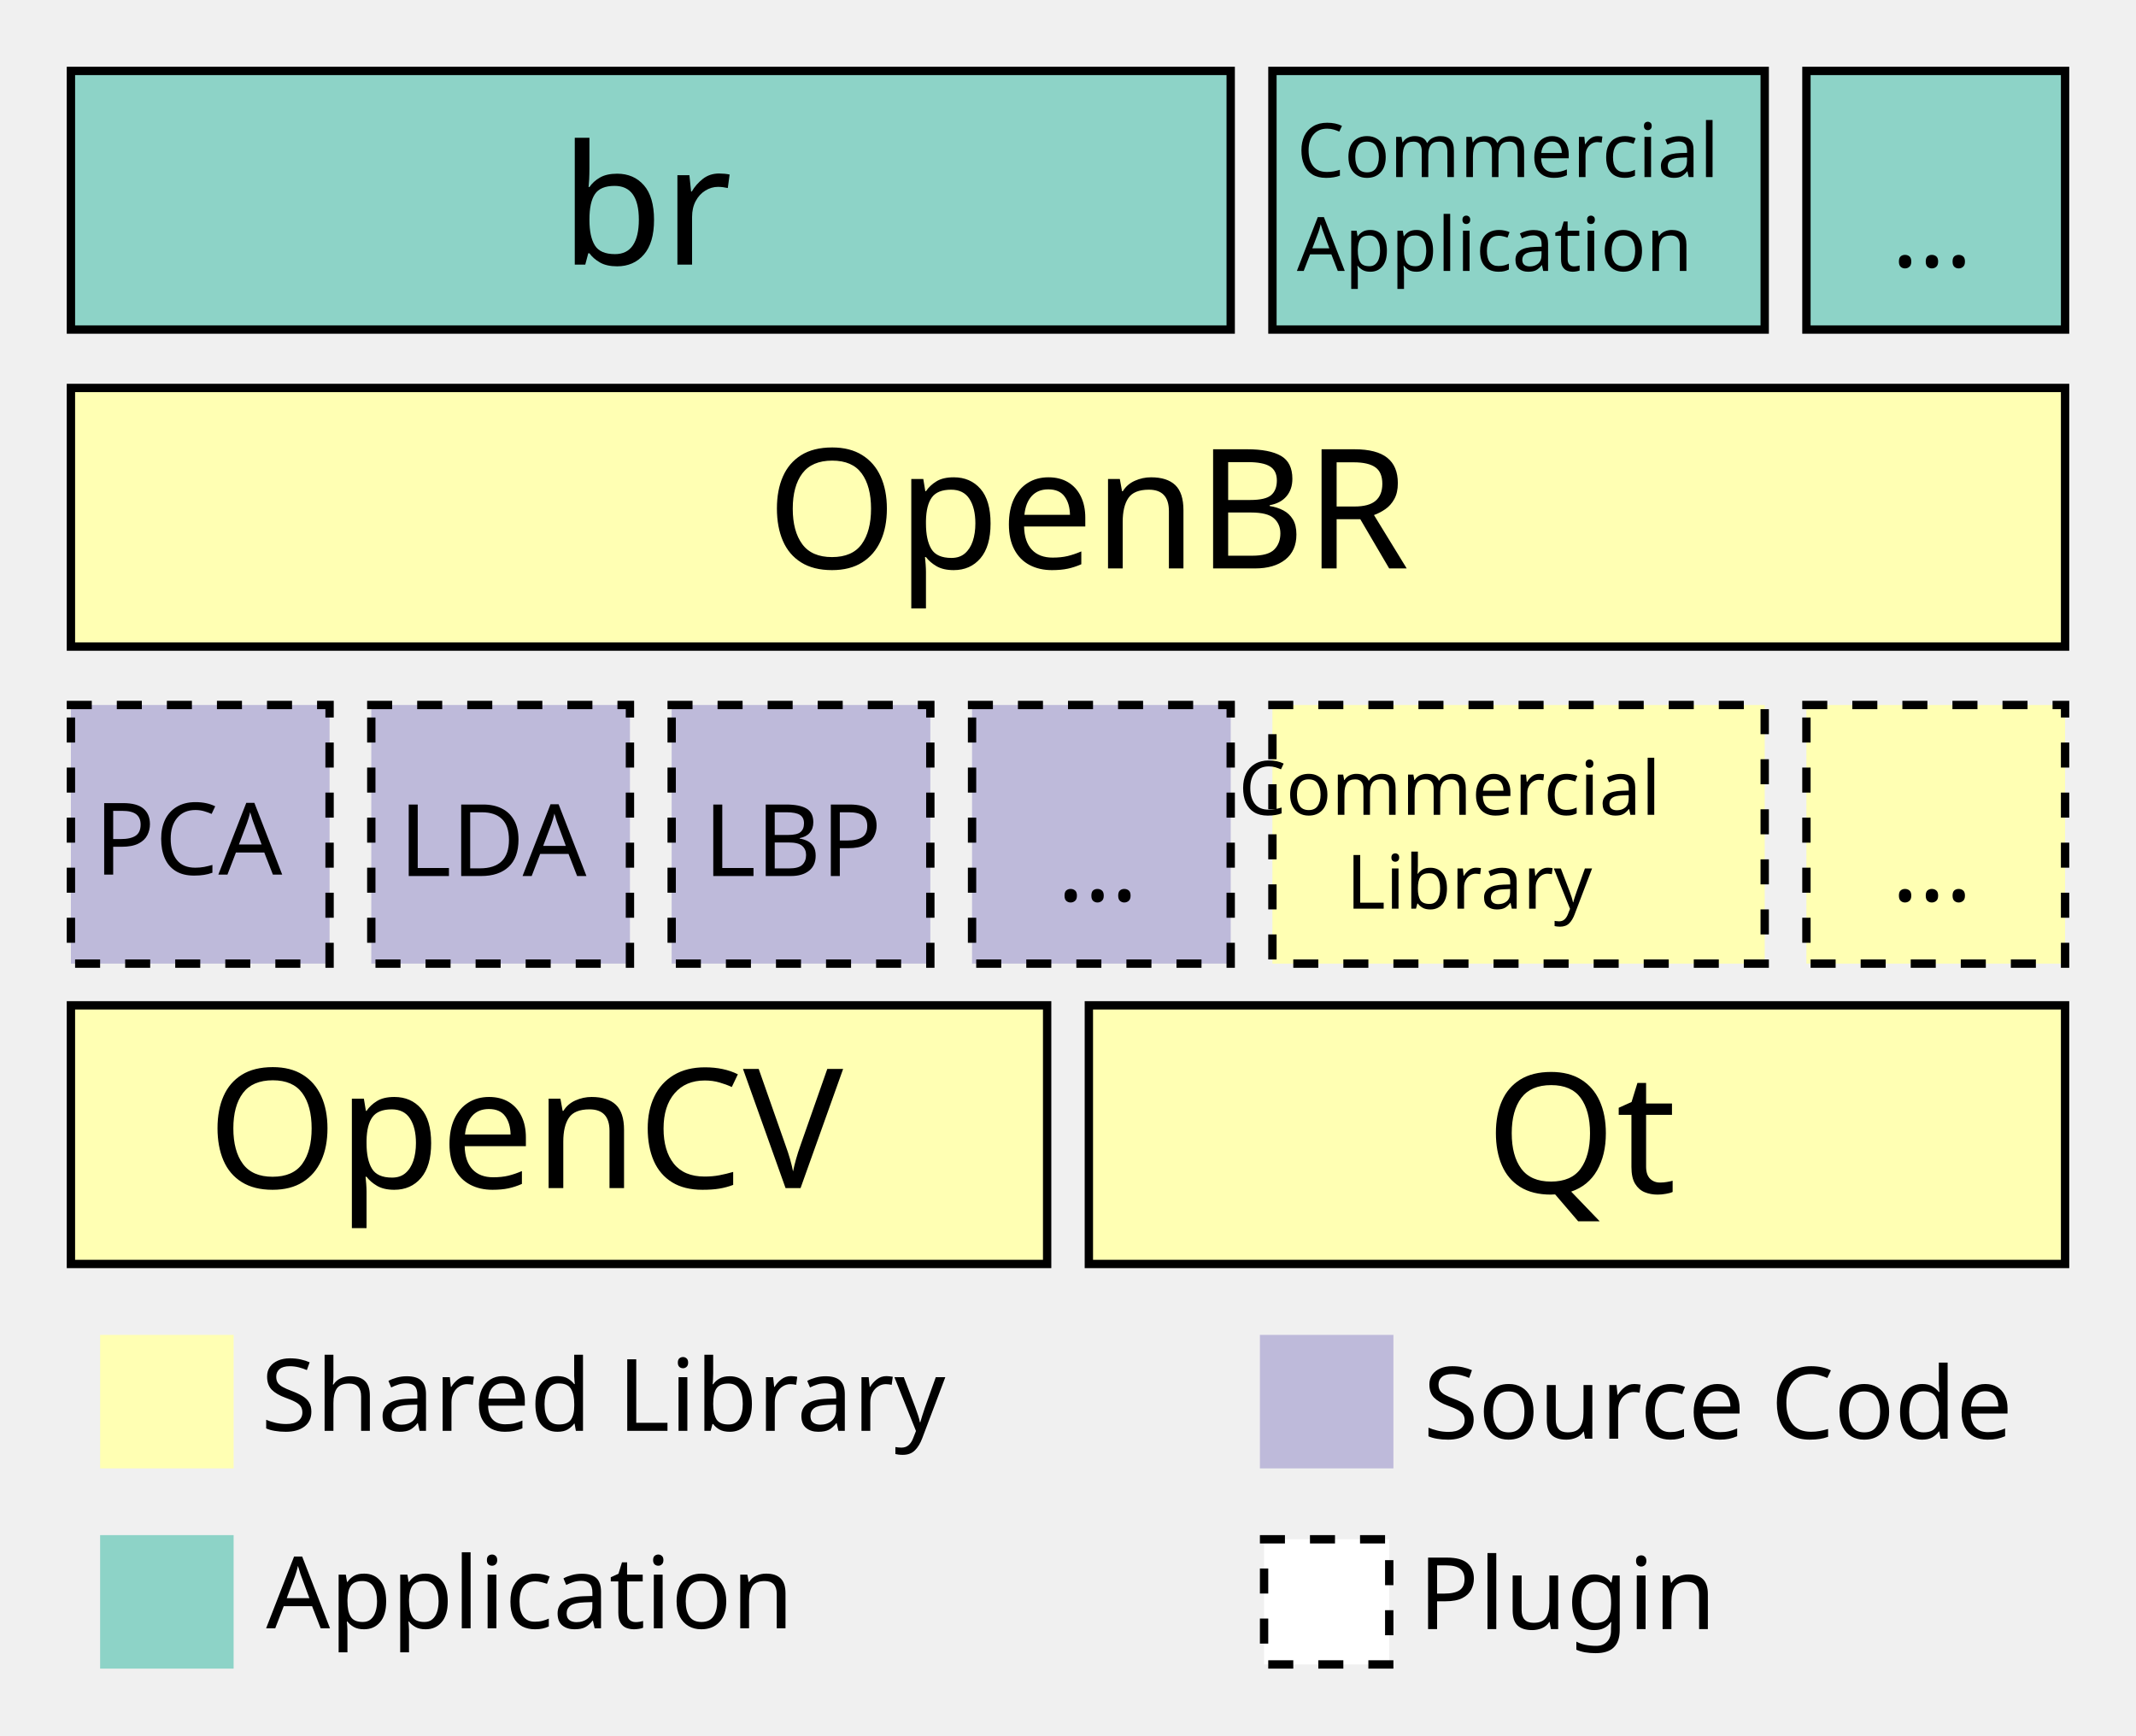
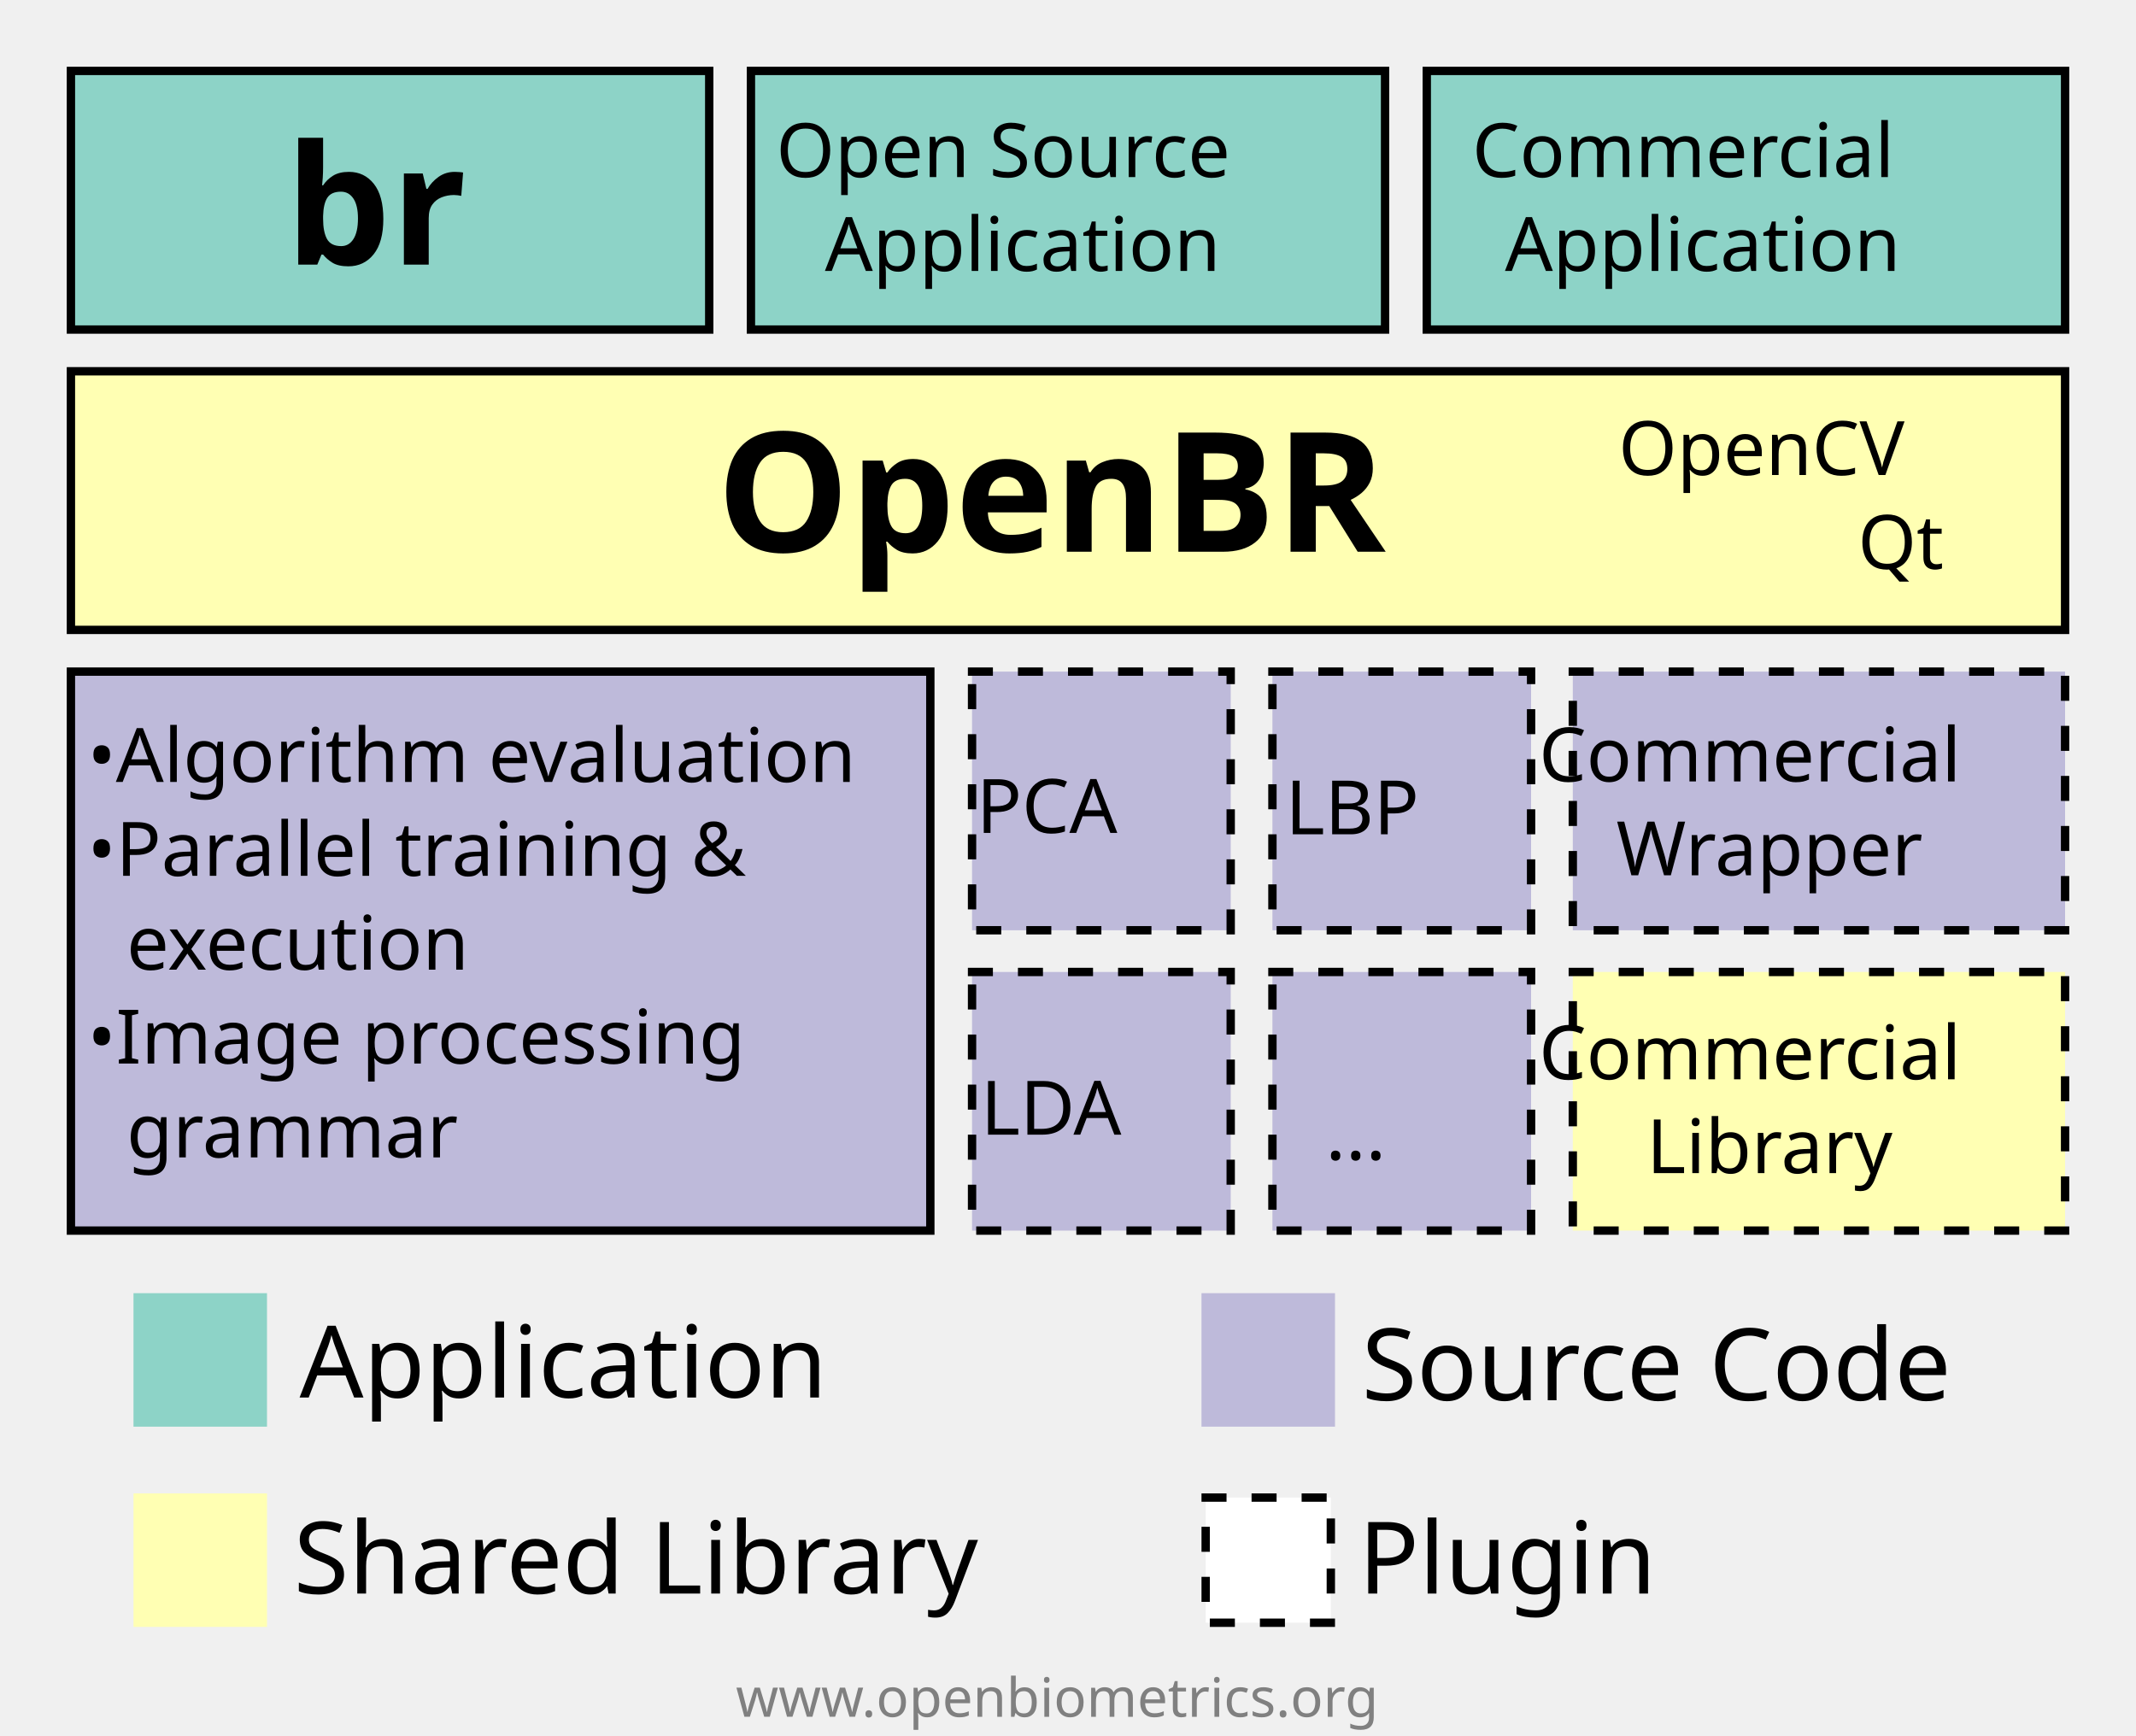
<svg xmlns="http://www.w3.org/2000/svg" xmlns:ns1="http://www.openswatchbook.org/uri/2009/osb" width="512" height="416" id="svg2" version="1.1">
  <defs id="defs4">
    <linearGradient id="linearGradient5438" ns1:paint="gradient">
      <stop style="stop-color:#bebada;stop-opacity:1;" offset="0" id="stop5440" />
      <stop style="stop-color:#bebada;stop-opacity:0;" offset="1" id="stop5442" />
    </linearGradient>
-     <pattern id="Strips1_1" patternTransform="translate(0,0) scale(10,10)" height="1" width="2" patternUnits="userSpaceOnUse">
-       <rect id="rect4688" height="2" width="1" y="-0.5" x="0" style="fill:black;stroke:none" />
-     </pattern>
  </defs>
  <g id="layer1" transform="translate(0,-636.3622)">
-     <rect style="fill:#8dd3c7;fill-opacity:1;stroke:#000000;stroke-width:2;stroke-linecap:square;stroke-linejoin:miter;stroke-miterlimit:4;stroke-opacity:1;stroke-dasharray:none;stroke-dashoffset:0" id="rect5565" width="62" height="62" x="433" y="653.362" />
-     <rect style="fill:#8dd3c7;fill-opacity:1;stroke:#000000;stroke-width:2;stroke-linecap:square;stroke-linejoin:miter;stroke-miterlimit:4;stroke-opacity:1;stroke-dasharray:none;stroke-dashoffset:0" id="rect5563" width="118" height="62" x="305" y="653.362" />
-     <rect style="fill:#8dd3c7;fill-opacity:1;stroke:#000000;stroke-width:2;stroke-linecap:square;stroke-linejoin:miter;stroke-miterlimit:4;stroke-opacity:1;stroke-dasharray:none" id="rect2985" width="278" height="62" x="17" y="653.362" />
-     <rect style="fill:#ffffb3;fill-opacity:1;stroke:#000000;stroke-width:2;stroke-linecap:square;stroke-linejoin:miter;stroke-miterlimit:4;stroke-opacity:1;stroke-dasharray:none" id="rect2989" width="478" height="62" x="17" y="729.362" />
-     <rect style="fill:#ffffb3;fill-opacity:1;stroke:#000000;stroke-width:2;stroke-linecap:square;stroke-linejoin:miter;stroke-miterlimit:4;stroke-opacity:1;stroke-dasharray:none" id="rect2991" width="234" height="62" x="17" y="877.362" />
-     <rect style="fill:#ffffb3;fill-opacity:1;stroke:#000000;stroke-width:2;stroke-linecap:square;stroke-linejoin:miter;stroke-miterlimit:4;stroke-opacity:1;stroke-dasharray:none" id="rect2993" width="234" height="62" x="261" y="877.362" />
-     <text xml:space="preserve" style="font-size:40px;font-style:normal;font-variant:normal;font-weight:normal;font-stretch:normal;text-align:start;line-height:125%;letter-spacing:0px;word-spacing:0px;writing-mode:lr-tb;text-anchor:start;fill:#000000;fill-opacity:1;stroke:none;font-family:Sans;-inkscape-font-specification:Sans" x="134.367" y="699.796" id="text2995">
-       <tspan id="tspan2997" x="134.367" y="699.796">br</tspan>
+     <rect style="fill:#8dd3c7;fill-opacity:1;stroke:#000000;stroke-width:2;stroke-linecap:square;stroke-linejoin:miter;stroke-miterlimit:4;stroke-opacity:1;stroke-dasharray:none;stroke-dashoffset:0" id="rect5563" width="153" height="62" x="342" y="653.362" />
+     <rect style="fill:#8dd3c7;fill-opacity:1;stroke:#000000;stroke-width:2;stroke-linecap:square;stroke-linejoin:miter;stroke-miterlimit:4;stroke-opacity:1;stroke-dasharray:none" id="rect2985" width="153" height="62" x="17" y="653.362" />
+     <rect style="fill:#ffffb3;fill-opacity:1;stroke:#000000;stroke-width:2;stroke-linecap:square;stroke-linejoin:miter;stroke-miterlimit:4;stroke-opacity:1;stroke-dasharray:none" id="rect2989" width="478" height="62" x="17" y="725.362" />
+     <text xml:space="preserve" style="font-size:40px;font-style:normal;font-variant:normal;font-weight:bold;font-stretch:normal;text-align:start;line-height:125%;letter-spacing:0px;word-spacing:0px;writing-mode:lr-tb;text-anchor:start;fill:#000000;fill-opacity:1;stroke:none;font-family:Sans;-inkscape-font-specification:Sans Bold" x="68.367" y="699.796" id="text2995">
+       <tspan id="tspan2997" x="68.367" y="699.796">br</tspan>
    </text>
-     <text xml:space="preserve" style="font-size:40px;font-style:normal;font-variant:normal;font-weight:normal;font-stretch:normal;text-align:start;line-height:125%;letter-spacing:0px;word-spacing:0px;writing-mode:lr-tb;text-anchor:start;fill:#000000;fill-opacity:1;stroke:none;font-family:Sans;-inkscape-font-specification:Sans" x="183.788" y="772.625" id="text3003">
-       <tspan id="tspan3005" x="183.788" y="772.625">OpenBR</tspan>
+     <text xml:space="preserve" style="font-size:40px;font-style:normal;font-variant:normal;font-weight:bold;font-stretch:normal;text-align:start;line-height:125%;letter-spacing:0px;word-spacing:0px;writing-mode:lr-tb;text-anchor:start;fill:#000000;fill-opacity:1;stroke:none;font-family:Sans;-inkscape-font-specification:Sans Bold" x="171.788" y="768.625" id="text3003">
+       <tspan id="tspan3005" x="171.788" y="768.625">OpenBR</tspan>
    </text>
    <text xml:space="preserve" style="font-size:40px;font-style:normal;font-weight:normal;line-height:125%;letter-spacing:0px;word-spacing:0px;fill:#000000;fill-opacity:1;stroke:none;font-family:Sans" x="300" y="297.185" id="text3011" transform="translate(0,540.3622)">
      <tspan id="tspan3013" x="300" y="297.185" />
    </text>
-     <text xml:space="preserve" style="font-size:40px;font-style:normal;font-weight:normal;line-height:125%;letter-spacing:0px;word-spacing:0px;fill:#000000;fill-opacity:1;stroke:none;font-family:Sans" x="356.129" y="922.332" id="text3015">
-       <tspan id="tspan3017" x="356.129" y="922.332">Qt</tspan>
-     </text>
-     <text xml:space="preserve" style="font-size:40px;font-style:normal;font-weight:normal;line-height:125%;letter-spacing:0px;word-spacing:0px;fill:#000000;fill-opacity:1;stroke:none;font-family:Sans" x="49.698" y="921.168" id="text3019">
-       <tspan id="tspan3021" x="49.698" y="921.168">OpenCV</tspan>
+     <text xml:space="preserve" style="font-size:18px;font-style:normal;font-variant:normal;font-weight:normal;font-stretch:normal;text-align:end;line-height:125%;letter-spacing:0px;word-spacing:0px;writing-mode:lr-tb;text-anchor:end;fill:#000000;fill-opacity:1;stroke:none;font-family:Sans;-inkscape-font-specification:Sans" x="489.279" y="750.232" id="text3019">
+       <tspan id="tspan3021" x="489.279" y="750.232">OpenCV</tspan>
+       <tspan x="489.279" y="772.732" id="tspan3945">Qt</tspan>
    </text>
    <text xml:space="preserve" style="font-size:24px;font-style:normal;font-variant:normal;font-weight:normal;font-stretch:normal;text-align:start;line-height:125%;letter-spacing:0px;word-spacing:0px;writing-mode:lr-tb;text-anchor:start;fill:#000000;fill-opacity:1;stroke:none;font-family:Sans;-inkscape-font-specification:Sans" x="367.251" y="257.922" id="text3836" transform="translate(0,540.3622)">
      <tspan id="tspan3838" x="367.251" y="257.922" />
    </text>
-     <rect style="fill:#ffffb3;fill-opacity:1;stroke:#000000;stroke-width:2;stroke-linecap:square;stroke-linejoin:miter;stroke-miterlimit:4;stroke-opacity:1;stroke-dasharray:4, 8;stroke-dashoffset:0" id="rect3848" width="118" height="62" x="305" y="805.362" />
-     <rect style="fill:#ffffb3;fill-opacity:1;stroke:#000000;stroke-width:2;stroke-linecap:square;stroke-linejoin:miter;stroke-miterlimit:4;stroke-opacity:1;stroke-dasharray:4, 8;stroke-dashoffset:0" id="rect3852" width="62" height="62" x="433" y="805.362" />
-     <rect style="fill:#bebada;fill-opacity:1;stroke:#000000;stroke-width:2;stroke-linecap:square;stroke-linejoin:miter;stroke-miterlimit:4;stroke-opacity:1;stroke-dasharray:4, 8;stroke-dashoffset:0" id="rect3854" width="62" height="62" x="17" y="805.362" />
-     <rect style="fill:#bebada;fill-opacity:1;stroke:#000000;stroke-width:2;stroke-linecap:square;stroke-linejoin:miter;stroke-miterlimit:4;stroke-opacity:1;stroke-dasharray:4, 8;stroke-dashoffset:0" id="rect3856" width="62" height="62" x="89" y="805.362" />
-     <rect style="fill:#bebada;fill-opacity:1;stroke:#000000;stroke-width:2;stroke-linecap:square;stroke-linejoin:miter;stroke-miterlimit:4;stroke-opacity:1;stroke-dasharray:4, 8;stroke-dashoffset:0" id="rect3858" width="62" height="62" x="161" y="805.362" />
-     <text xml:space="preserve" style="font-size:24px;font-style:normal;font-variant:normal;font-weight:normal;font-stretch:normal;text-align:start;line-height:125%;letter-spacing:0px;word-spacing:0px;writing-mode:lr-tb;text-anchor:start;fill:#000000;fill-opacity:1;stroke:none;font-family:Sans;-inkscape-font-specification:Sans" x="22.645" y="846.022" id="text3816">
-       <tspan id="tspan3818" x="22.645" y="846.022">PCA</tspan>
+     <rect style="fill:#bebada;fill-opacity:1;stroke:#000000;stroke-width:2;stroke-linecap:square;stroke-linejoin:miter;stroke-miterlimit:4;stroke-opacity:1;stroke-dasharray:4, 8;stroke-dashoffset:0" id="rect3848" width="118" height="62" x="377" y="797.362" />
+     <rect style="fill:#bebada;fill-opacity:1;stroke:#000000;stroke-width:2;stroke-linecap:square;stroke-linejoin:miter;stroke-miterlimit:4;stroke-opacity:1;stroke-dasharray:4, 8;stroke-dashoffset:0" id="rect3854" width="62" height="62" x="233" y="797.362" />
+     <rect style="fill:#bebada;fill-opacity:1;stroke:#000000;stroke-width:2;stroke-linecap:square;stroke-linejoin:miter;stroke-miterlimit:4;stroke-opacity:1;stroke-dasharray:4, 8;stroke-dashoffset:0" id="rect3856" width="62" height="62" x="233" y="869.362" />
+     <rect style="fill:#bebada;fill-opacity:1;stroke:#000000;stroke-width:2;stroke-linecap:square;stroke-linejoin:miter;stroke-miterlimit:4;stroke-opacity:1;stroke-dasharray:4, 8;stroke-dashoffset:0" id="rect3858" width="62" height="62" x="305" y="797.362" />
+     <text xml:space="preserve" style="font-size:18px;font-style:normal;font-variant:normal;font-weight:normal;font-stretch:normal;text-align:center;line-height:125%;letter-spacing:0px;word-spacing:0px;writing-mode:lr-tb;text-anchor:middle;fill:#000000;fill-opacity:1;stroke:none;font-family:Sans;-inkscape-font-specification:Sans" x="262.645" y="836.022" id="text3816">
+       <tspan id="tspan3818" x="262.645" y="836.022">PCA</tspan>
    </text>
-     <text xml:space="preserve" style="font-size:24px;font-style:normal;font-variant:normal;font-weight:normal;font-stretch:normal;text-align:start;line-height:125%;letter-spacing:0px;word-spacing:0px;writing-mode:lr-tb;text-anchor:start;fill:#000000;fill-opacity:1;stroke:none;font-family:Sans;-inkscape-font-specification:Sans" x="95.645" y="846.362" id="text3820">
-       <tspan id="tspan3822" x="95.645" y="846.362">LDA</tspan>
+     <text xml:space="preserve" style="font-size:18px;font-style:normal;font-variant:normal;font-weight:normal;font-stretch:normal;text-align:center;line-height:125%;letter-spacing:0px;word-spacing:0px;writing-mode:lr-tb;text-anchor:middle;fill:#000000;fill-opacity:1;stroke:none;font-family:Sans;-inkscape-font-specification:Sans" x="263.645" y="908.362" id="text3820">
+       <tspan id="tspan3822" x="263.645" y="908.362">LDA</tspan>
    </text>
-     <text xml:space="preserve" style="font-size:24px;font-style:normal;font-variant:normal;font-weight:normal;font-stretch:normal;text-align:start;line-height:125%;letter-spacing:0px;word-spacing:0px;writing-mode:lr-tb;text-anchor:start;fill:#000000;fill-opacity:1;stroke:none;font-family:Sans;-inkscape-font-specification:Sans" x="168.645" y="846.362" id="text3824">
-       <tspan id="tspan3826" x="168.645" y="846.362">LBP</tspan>
+     <text xml:space="preserve" style="font-size:18px;font-style:normal;font-variant:normal;font-weight:normal;font-stretch:normal;text-align:center;line-height:125%;letter-spacing:0px;word-spacing:0px;writing-mode:lr-tb;text-anchor:middle;fill:#000000;fill-opacity:1;stroke:none;font-family:Sans;-inkscape-font-specification:Sans" x="335.845" y="836.362" id="text3824">
+       <tspan id="tspan3826" x="335.845" y="836.362">LBP</tspan>
    </text>
-     <rect style="fill:#bebada;fill-opacity:1;stroke:#000000;stroke-width:2;stroke-linecap:square;stroke-linejoin:miter;stroke-miterlimit:4;stroke-opacity:1;stroke-dasharray:4, 8;stroke-dashoffset:0" id="rect3860" width="62" height="62" x="233" y="805.362" />
-     <text xml:space="preserve" style="font-size:24px;font-style:normal;font-variant:normal;font-weight:normal;font-stretch:normal;text-align:start;line-height:125%;letter-spacing:0px;word-spacing:0px;writing-mode:lr-tb;text-anchor:start;fill:#000000;fill-opacity:1;stroke:none;font-family:Sans;-inkscape-font-specification:Sans" x="253.434" y="852.362" id="text3828">
-       <tspan id="tspan3830" x="253.434" y="852.362">...</tspan>
+     <rect style="fill:#bebada;fill-opacity:1;stroke:#000000;stroke-width:2;stroke-linecap:square;stroke-linejoin:miter;stroke-miterlimit:4;stroke-opacity:1;stroke-dasharray:4, 8;stroke-dashoffset:0" id="rect3860" width="62" height="62" x="305" y="869.362" />
+     <text xml:space="preserve" style="font-size:18px;font-style:normal;font-variant:normal;font-weight:normal;font-stretch:normal;text-align:center;line-height:125%;letter-spacing:0px;word-spacing:0px;writing-mode:lr-tb;text-anchor:middle;fill:#000000;fill-opacity:1;stroke:none;font-family:Sans;-inkscape-font-specification:Sans" x="336.671" y="914.362" id="text3828">
+       <tspan id="tspan3830" x="336.671" y="914.362">...</tspan>
    </text>
-     <text xml:space="preserve" style="font-size:18px;font-style:normal;font-variant:normal;font-weight:normal;font-stretch:normal;text-align:center;line-height:125%;letter-spacing:0px;word-spacing:0px;writing-mode:lr-tb;text-anchor:middle;fill:#000000;fill-opacity:1;stroke:none;font-family:Sans;-inkscape-font-specification:Sans" x="363.849" y="831.693" id="text3840">
-       <tspan id="tspan3842" x="363.849" y="831.693" style="font-size:18px;font-style:normal;font-variant:normal;font-weight:normal;font-stretch:normal;text-align:center;line-height:125%;writing-mode:lr-tb;text-anchor:middle;font-family:Sans;-inkscape-font-specification:Sans">Commercial</tspan>
-       <tspan x="363.849" y="854.193" id="tspan5663" style="font-size:18px;font-style:normal;font-variant:normal;font-weight:normal;font-stretch:normal;text-align:center;line-height:125%;writing-mode:lr-tb;text-anchor:middle;font-family:Sans;-inkscape-font-specification:Sans">Library</tspan>
+     <text xml:space="preserve" style="font-size:18px;font-style:normal;font-variant:normal;font-weight:normal;font-stretch:normal;text-align:center;line-height:125%;letter-spacing:0px;word-spacing:0px;writing-mode:lr-tb;text-anchor:middle;fill:#000000;fill-opacity:1;stroke:none;font-family:Sans;-inkscape-font-specification:Sans" x="435.849" y="823.693" id="text3840">
+       <tspan id="tspan3842" x="435.849" y="823.693" style="font-size:18px;font-style:normal;font-variant:normal;font-weight:normal;font-stretch:normal;text-align:center;line-height:125%;writing-mode:lr-tb;text-anchor:middle;font-family:Sans;-inkscape-font-specification:Sans">Commercial</tspan>
+       <tspan x="435.849" y="846.193" id="tspan5663" style="font-size:18px;font-style:normal;font-variant:normal;font-weight:normal;font-stretch:normal;text-align:center;line-height:125%;writing-mode:lr-tb;text-anchor:middle;font-family:Sans;-inkscape-font-specification:Sans">Wrapper</tspan>
    </text>
-     <text xml:space="preserve" style="font-size:18px;font-style:normal;font-variant:normal;font-weight:normal;font-stretch:normal;text-align:start;line-height:125%;letter-spacing:0px;word-spacing:0px;writing-mode:lr-tb;text-anchor:start;fill:#000000;fill-opacity:1;stroke:none;font-family:Sans;-inkscape-font-specification:Sans" x="310.859" y="678.817" id="text3832">
-       <tspan id="tspan3834" x="310.859" y="678.817" style="font-size:18px;font-style:normal;font-variant:normal;font-weight:normal;font-stretch:normal;text-align:start;line-height:125%;writing-mode:lr-tb;text-anchor:start;font-family:Sans;-inkscape-font-specification:Sans">Commercial</tspan>
-       <tspan x="310.859" y="701.317" id="tspan5661" style="font-size:18px;font-style:normal;font-variant:normal;font-weight:normal;font-stretch:normal;text-align:start;line-height:125%;writing-mode:lr-tb;text-anchor:start;font-family:Sans;-inkscape-font-specification:Sans">Application</tspan>
+     <text xml:space="preserve" style="font-size:18px;font-style:normal;font-variant:normal;font-weight:normal;font-stretch:normal;text-align:center;line-height:125%;letter-spacing:0px;word-spacing:0px;writing-mode:lr-tb;text-anchor:middle;fill:#000000;fill-opacity:1;stroke:none;font-family:Sans;-inkscape-font-specification:Sans" x="419.849" y="678.817" id="text3832">
+       <tspan id="tspan3834" x="419.849" y="678.817" style="font-size:18px;font-style:normal;font-variant:normal;font-weight:normal;font-stretch:normal;text-align:center;line-height:125%;writing-mode:lr-tb;text-anchor:middle;font-family:Sans;-inkscape-font-specification:Sans">Commercial</tspan>
+       <tspan x="419.849" y="701.317" id="tspan5661" style="font-size:18px;font-style:normal;font-variant:normal;font-weight:normal;font-stretch:normal;text-align:center;line-height:125%;writing-mode:lr-tb;text-anchor:middle;font-family:Sans;-inkscape-font-specification:Sans">Application</tspan>
    </text>
-     <text xml:space="preserve" style="font-size:24px;font-style:normal;font-variant:normal;font-weight:normal;font-stretch:normal;text-align:start;line-height:125%;letter-spacing:0px;word-spacing:0px;writing-mode:lr-tb;text-anchor:start;fill:#000000;fill-opacity:1;stroke:none;font-family:Sans;-inkscape-font-specification:Sans" x="453.434" y="700.362" id="text3897">
-       <tspan id="tspan3899" x="453.434" y="700.362">...</tspan>
+     <rect style="fill:#bebada;fill-opacity:1;stroke:#000000;stroke-width:0;stroke-linecap:square;stroke-linejoin:miter;stroke-miterlimit:4;stroke-opacity:1;stroke-dasharray:none" id="rect3901" width="32" height="32" x="288" y="946.362" />
+     <rect style="fill:#ffffff;fill-opacity:1;stroke:#000000;stroke-width:2;stroke-linecap:square;stroke-linejoin:miter;stroke-miterlimit:4;stroke-opacity:1;stroke-dasharray:4, 8;stroke-dashoffset:0" id="rect5411" width="30" height="30" x="289" y="995.362" />
+     <text xml:space="preserve" style="font-size:24px;font-style:normal;font-variant:normal;font-weight:normal;font-stretch:normal;text-align:start;line-height:125%;letter-spacing:0px;word-spacing:0px;writing-mode:lr-tb;text-anchor:start;fill:#000000;fill-opacity:1;stroke:none;font-family:Sans;-inkscape-font-specification:Sans" x="326.418" y="972.022" id="text5512">
+       <tspan id="tspan5514" x="326.418" y="972.022">Source Code</tspan>
    </text>
-     <text xml:space="preserve" style="font-size:24px;font-style:normal;font-variant:normal;font-weight:normal;font-stretch:normal;text-align:start;line-height:125%;letter-spacing:0px;word-spacing:0px;writing-mode:lr-tb;text-anchor:start;fill:#000000;fill-opacity:1;stroke:none;font-family:Sans;-inkscape-font-specification:Sans" x="453.434" y="852.362" id="text3844">
-       <tspan id="tspan3846" x="453.434" y="852.362">...</tspan>
+     <text xml:space="preserve" style="font-size:24px;font-style:normal;font-variant:normal;font-weight:normal;font-stretch:normal;text-align:start;line-height:125%;letter-spacing:0px;word-spacing:0px;writing-mode:lr-tb;text-anchor:start;fill:#000000;fill-opacity:1;stroke:none;font-family:Sans;-inkscape-font-specification:Sans" x="70.418" y="1018.37" id="text5516">
+       <tspan id="tspan5518" x="70.418" y="1018.37">Shared Library</tspan>
    </text>
-     <rect style="fill:#bebada;fill-opacity:1;stroke:#000000;stroke-width:0;stroke-linecap:square;stroke-linejoin:miter;stroke-miterlimit:4;stroke-opacity:1;stroke-dasharray:none" id="rect3901" width="32" height="32" x="302" y="956.362" />
-     <rect style="fill:#ffffff;fill-opacity:1;stroke:#000000;stroke-width:2;stroke-linecap:square;stroke-linejoin:miter;stroke-miterlimit:4;stroke-opacity:1;stroke-dasharray:4, 8;stroke-dashoffset:0" id="rect5411" width="30" height="30" x="303" y="1005.362" />
-     <text xml:space="preserve" style="font-size:24px;font-style:normal;font-variant:normal;font-weight:normal;font-stretch:normal;text-align:start;line-height:125%;letter-spacing:0px;word-spacing:0px;writing-mode:lr-tb;text-anchor:start;fill:#000000;fill-opacity:1;stroke:none;font-family:Sans;-inkscape-font-specification:Sans" x="341.189" y="981.243" id="text5512">
-       <tspan id="tspan5514" x="341.189" y="981.243">Source Code</tspan>
+     <text xml:space="preserve" style="font-size:24px;font-style:normal;font-variant:normal;font-weight:normal;font-stretch:normal;text-align:start;line-height:125%;letter-spacing:0px;word-spacing:0px;writing-mode:lr-tb;text-anchor:start;fill:#000000;fill-opacity:1;stroke:none;font-family:Sans;-inkscape-font-specification:Sans" x="71.812" y="971.37" id="text5520">
+       <tspan id="tspan5522" x="71.812" y="971.37">Application</tspan>
    </text>
-     <text xml:space="preserve" style="font-size:24px;font-style:normal;font-variant:normal;font-weight:normal;font-stretch:normal;text-align:start;line-height:125%;letter-spacing:0px;word-spacing:0px;writing-mode:lr-tb;text-anchor:start;fill:#000000;fill-opacity:1;stroke:none;font-family:Sans;-inkscape-font-specification:Sans" x="62.587" y="979.355" id="text5516">
-       <tspan id="tspan5518" x="62.587" y="979.355">Shared Library</tspan>
+     <text xml:space="preserve" style="font-size:24px;font-style:normal;font-variant:normal;font-weight:normal;font-stretch:normal;text-align:start;line-height:125%;letter-spacing:0px;word-spacing:0px;writing-mode:lr-tb;text-anchor:start;fill:#000000;fill-opacity:1;stroke:none;font-family:Sans;-inkscape-font-specification:Sans" x="325.645" y="1018.37" id="text5524">
+       <tspan id="tspan5526" x="325.645" y="1018.37">Plugin</tspan>
+       <tspan x="325.645" y="1048.37" id="tspan5528" />
    </text>
-     <text xml:space="preserve" style="font-size:24px;font-style:normal;font-variant:normal;font-weight:normal;font-stretch:normal;text-align:start;line-height:125%;letter-spacing:0px;word-spacing:0px;writing-mode:lr-tb;text-anchor:start;fill:#000000;fill-opacity:1;stroke:none;font-family:Sans;-inkscape-font-specification:Sans" x="63.79" y="1026.698" id="text5520">
-       <tspan id="tspan5522" x="63.79" y="1026.698">Application</tspan>
+     <rect style="fill:#ffffb3;fill-opacity:1;stroke:#000000;stroke-width:0;stroke-linecap:square;stroke-linejoin:miter;stroke-miterlimit:4;stroke-opacity:1;stroke-dasharray:none;stroke-dashoffset:0" id="rect5635" width="32" height="32" x="32" y="994.362" />
+     <rect style="fill:#8dd3c7;fill-opacity:1;stroke:#000000;stroke-width:0;stroke-linecap:square;stroke-linejoin:miter;stroke-miterlimit:4;stroke-opacity:1;stroke-dasharray:none;stroke-dashoffset:0" id="rect5641" width="32" height="32" x="32" y="946.362" />
+     <rect y="869.362" x="377" height="62" width="118" id="rect3923" style="fill:#ffffb3;fill-opacity:1;stroke:#000000;stroke-width:2;stroke-linecap:square;stroke-linejoin:miter;stroke-miterlimit:4;stroke-opacity:1;stroke-dasharray:4, 8;stroke-dashoffset:0" />
+     <text id="text3925" y="895.084" x="435.849" style="font-size:18px;font-style:normal;font-variant:normal;font-weight:normal;font-stretch:normal;text-align:center;line-height:125%;letter-spacing:0px;word-spacing:0px;writing-mode:lr-tb;text-anchor:middle;fill:#000000;fill-opacity:1;stroke:none;font-family:Sans;-inkscape-font-specification:Sans" xml:space="preserve">
+       <tspan style="font-size:18px;font-style:normal;font-variant:normal;font-weight:normal;font-stretch:normal;text-align:center;line-height:125%;writing-mode:lr-tb;text-anchor:middle;font-family:Sans;-inkscape-font-specification:Sans" y="895.084" x="435.849" id="tspan3927">Commercial</tspan>
+       <tspan style="font-size:18px;font-style:normal;font-variant:normal;font-weight:normal;font-stretch:normal;text-align:center;line-height:125%;writing-mode:lr-tb;text-anchor:middle;font-family:Sans;-inkscape-font-specification:Sans" id="tspan3929" y="917.584" x="435.849">Library</tspan>
    </text>
-     <text xml:space="preserve" style="font-size:24px;font-style:normal;font-variant:normal;font-weight:normal;font-stretch:normal;text-align:start;line-height:125%;letter-spacing:0px;word-spacing:0px;writing-mode:lr-tb;text-anchor:start;fill:#000000;fill-opacity:1;stroke:none;font-family:Sans;-inkscape-font-specification:Sans" x="339.986" y="1026.894" id="text5524">
-       <tspan id="tspan5526" x="339.986" y="1026.894">Plugin</tspan>
-       <tspan x="339.986" y="1056.894" id="tspan5528" />
+     <rect y="653.362" x="180" height="62" width="152" id="rect3937" style="fill:#8dd3c7;fill-opacity:1;stroke:#000000;stroke-width:2;stroke-linecap:square;stroke-linejoin:miter;stroke-miterlimit:4;stroke-opacity:1;stroke-dasharray:none;stroke-dashoffset:0" />
+     <text id="text3939" y="678.817" x="256.839" style="font-size:18px;font-style:normal;font-variant:normal;font-weight:normal;font-stretch:normal;text-align:center;line-height:125%;letter-spacing:0px;word-spacing:0px;writing-mode:lr-tb;text-anchor:middle;fill:#000000;fill-opacity:1;stroke:none;font-family:Sans;-inkscape-font-specification:Sans" xml:space="preserve">
+       <tspan style="font-size:18px;font-style:normal;font-variant:normal;font-weight:normal;font-stretch:normal;text-align:center;line-height:125%;writing-mode:lr-tb;text-anchor:middle;font-family:Sans;-inkscape-font-specification:Sans" y="678.817" x="256.839" id="tspan3941">Open Source</tspan>
+       <tspan style="font-size:18px;font-style:normal;font-variant:normal;font-weight:normal;font-stretch:normal;text-align:center;line-height:125%;writing-mode:lr-tb;text-anchor:middle;font-family:Sans;-inkscape-font-specification:Sans" id="tspan3943" y="701.317" x="256.839">Application</tspan>
    </text>
-     <rect style="fill:#ffffb3;fill-opacity:1;stroke:#000000;stroke-width:0;stroke-linecap:square;stroke-linejoin:miter;stroke-miterlimit:4;stroke-opacity:1;stroke-dasharray:none;stroke-dashoffset:0" id="rect5635" width="32" height="32" x="24" y="956.362" />
-     <rect style="fill:#8dd3c7;fill-opacity:1;stroke:#000000;stroke-width:0;stroke-linecap:square;stroke-linejoin:miter;stroke-miterlimit:4;stroke-opacity:1;stroke-dasharray:none;stroke-dashoffset:0" id="rect5641" width="32" height="32" x="24" y="1004.362" />
+     <rect y="797.362" x="17" height="134" width="206" id="rect3947" style="fill:#bebada;fill-opacity:1;stroke:#000000;stroke-width:2;stroke-linecap:square;stroke-linejoin:miter;stroke-miterlimit:4;stroke-opacity:1;stroke-dasharray:none;stroke-dashoffset:0" />
+     <text xml:space="preserve" style="font-size:18px;font-style:normal;font-variant:normal;font-weight:normal;font-stretch:normal;text-align:center;line-height:125%;letter-spacing:0px;word-spacing:0px;writing-mode:lr-tb;text-anchor:middle;fill:#000000;fill-opacity:1;stroke:none;font-family:Sans;-inkscape-font-specification:Sans" x="123.479" y="895.035" id="text3961">
+       <tspan id="tspan3965" x="123.479" y="895.035" style="font-size:18px;font-style:normal;font-variant:normal;font-weight:normal;font-stretch:normal;text-align:center;line-height:125%;writing-mode:lr-tb;text-anchor:middle;font-family:Sans;-inkscape-font-specification:Sans" />
+     </text>
+     <text xml:space="preserve" style="font-size:18px;font-style:normal;font-variant:normal;font-weight:normal;font-stretch:normal;text-align:start;line-height:125%;letter-spacing:0px;word-spacing:0px;writing-mode:lr-tb;text-anchor:start;fill:#000000;fill-opacity:1;stroke:none;font-family:Sans;-inkscape-font-specification:Sans" x="21" y="823.811" id="text3993">
+       <tspan x="21" y="823.811" id="tspan4025">•Algorithm evaluation</tspan>
+       <tspan x="21" y="846.311" id="tspan4011">•Parallel training &amp;</tspan>
+       <tspan x="21" y="868.811" id="tspan4023">  execution</tspan>
+       <tspan x="21" y="891.311" id="tspan4013">•Image processing </tspan>
+       <tspan x="21" y="913.811" id="tspan4015">  grammar</tspan>
+     </text>
+     <text xml:space="preserve" style="font-size:13px;font-style:normal;font-weight:normal;line-height:125%;letter-spacing:0px;word-spacing:0px;fill:#808080;fill-opacity:1;stroke:none;font-family:Sans" x="176.382" y="1047.913" id="text4017">
+       <tspan id="tspan4019" x="176.382" y="1047.913">www.openbiometrics.org</tspan>
+     </text>
  </g>
</svg>
